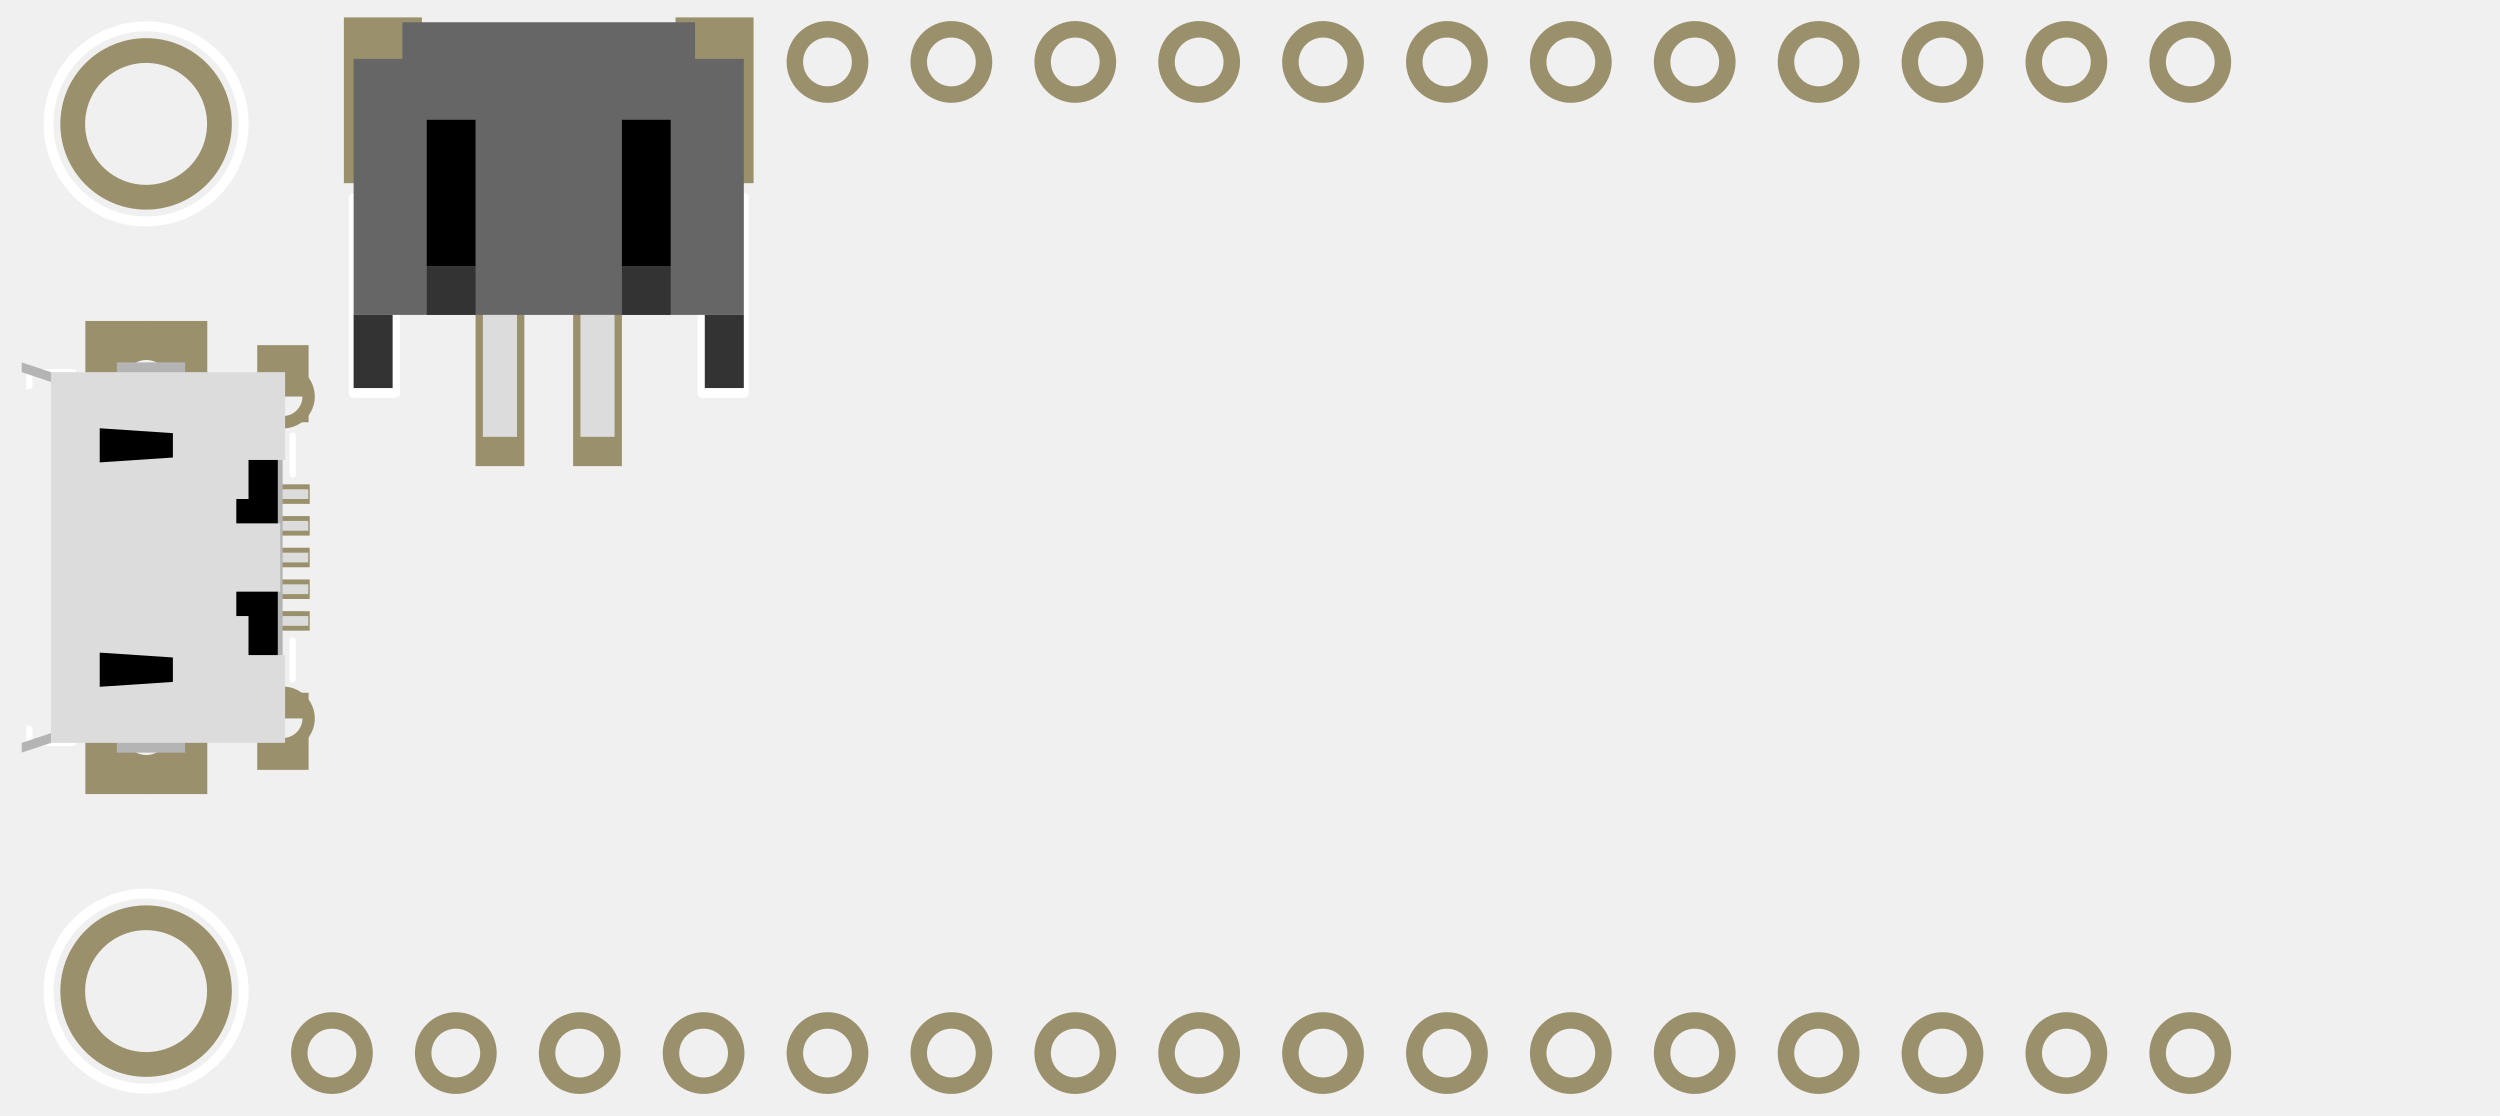
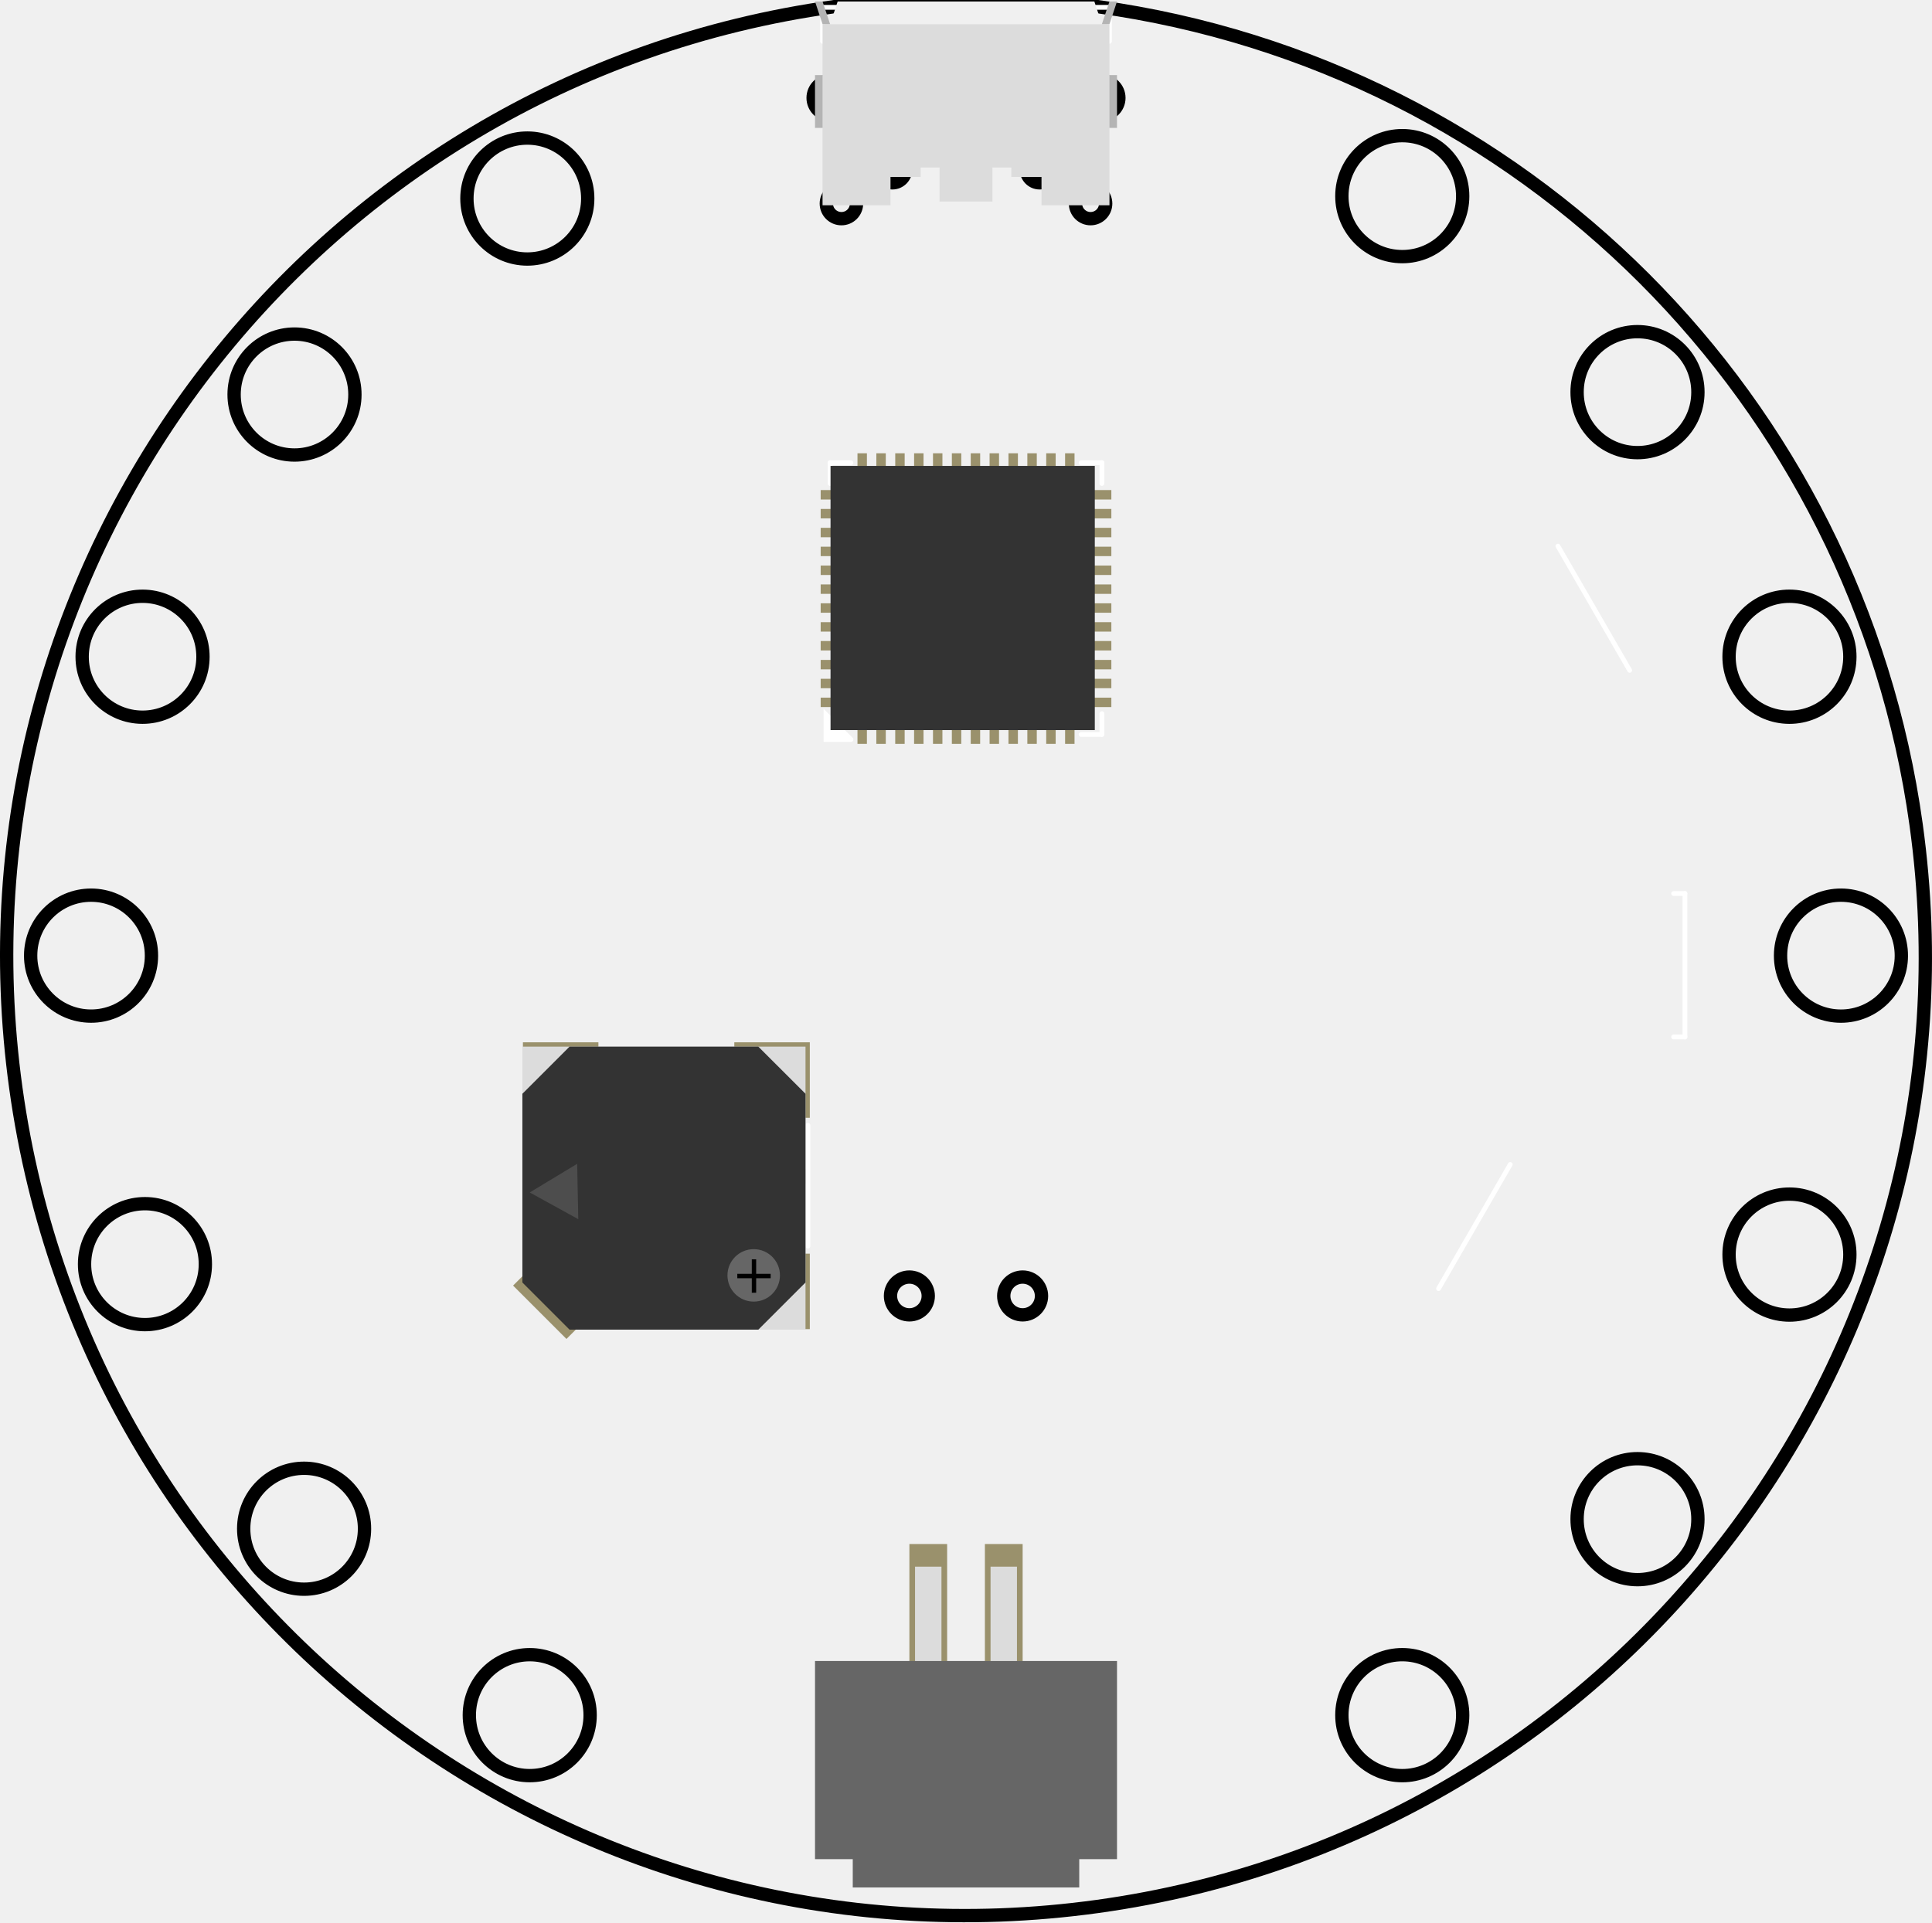
- <svg xmlns="http://www.w3.org/2000/svg" width="193.719" height="86.4">
-   <g transform="translate(0 -965.962)">
-     <ellipse ry="7.559" rx="7.559" cx="-2078.823" cy="-641.91" fill="none" />
-     <ellipse ry="7.559" rx="7.559" cx="-2078.823" cy="-574.711" fill="none" />
-     <path d="M-2056.126-649.409h17.007m6.614 13.228v15.119m0 0h-3.212m0 0v-9.45m0 0h-5.292m-13.228 0h-5.29m0 0v9.45m0 0h-3.214m0 0v-15.119M-2067.465-617.76v3.024m0 12.85v3.025m-17.008-23.812h-3.401m0 0v28.725m0 0h3.4" fill="none" />
-     <ellipse ry="2.529" rx="2.529" cx="-1920.423" cy="-569.911" fill="none" />
-     <ellipse ry="2.529" rx="2.529" cx="-1930.023" cy="-569.911" fill="none" />
-     <ellipse ry="2.529" rx="2.529" cx="-1939.623" cy="-569.911" fill="none" />
-     <ellipse ry="2.529" rx="2.529" cx="-1949.223" cy="-569.911" fill="none" />
-     <ellipse ry="2.529" rx="2.529" cx="-1958.823" cy="-569.911" fill="none" />
-     <ellipse ry="2.529" rx="2.529" cx="-1968.424" cy="-569.911" fill="none" />
-     <ellipse ry="2.529" rx="2.529" cx="-1978.023" cy="-569.911" fill="none" />
-     <ellipse ry="2.529" rx="2.529" cx="-1987.623" cy="-569.911" fill="none" />
-     <ellipse ry="2.529" rx="2.529" cx="-1997.223" cy="-569.911" fill="none" />
-     <ellipse ry="2.529" rx="2.529" cx="-2006.823" cy="-569.911" fill="none" />
-     <ellipse ry="2.529" rx="2.529" cx="-2016.423" cy="-569.911" fill="none" />
-     <ellipse ry="2.529" rx="2.529" cx="-2026.023" cy="-569.911" fill="none" />
-     <ellipse ry="2.529" rx="2.529" cx="-2035.623" cy="-569.911" fill="none" />
-     <ellipse ry="2.529" rx="2.529" cx="-2045.223" cy="-569.911" fill="none" />
-     <ellipse ry="2.529" rx="2.529" cx="-2054.823" cy="-569.911" fill="none" />
-     <ellipse ry="2.529" rx="2.529" cx="-2064.423" cy="-569.911" fill="none" />
-     <ellipse ry="2.529" rx="2.529" cx="-2026.023" cy="-646.71" fill="none" />
-     <ellipse ry="2.529" rx="2.529" cx="-2016.423" cy="-646.71" fill="none" />
-     <path d="M-2015.764-646.938h.013v.013h-.013z" fill="none" />
-     <ellipse ry="2.529" rx="2.529" cx="-2006.823" cy="-646.71" fill="none" />
-     <ellipse ry="2.529" rx="2.529" cx="-1997.223" cy="-646.71" fill="none" />
-     <ellipse ry="2.529" rx="2.529" cx="-1987.623" cy="-646.71" fill="none" />
-     <ellipse ry="2.529" rx="2.529" cx="-1978.023" cy="-646.71" fill="none" />
-     <ellipse ry="2.529" rx="2.529" cx="-1968.424" cy="-646.71" fill="none" />
-     <path d="M-1967.764-646.717h.013v.013h-.013z" fill="none" />
-     <ellipse ry="2.529" rx="2.529" cx="-1958.823" cy="-646.71" fill="none" />
-     <ellipse ry="2.529" rx="2.529" cx="-1949.223" cy="-646.71" fill="none" />
-     <path d="M-1948.563-646.717h.013v.013h-.013z" fill="none" />
-     <ellipse ry="2.529" rx="2.529" cx="-1939.623" cy="-646.71" fill="none" />
-     <ellipse ry="2.529" rx="2.529" cx="-1930.023" cy="-646.71" fill="none" />
-     <path d="M-1929.142-647.16h.013v.012h-.013z" fill="none" />
-     <ellipse ry="2.529" rx="2.529" cx="-1920.423" cy="-646.71" fill="none" />
-     <ellipse ry="5.684" rx="5.684" cx="-2078.823" cy="-641.91" fill="none" />
-     <ellipse ry="5.684" rx="5.684" cx="-2078.823" cy="-574.711" fill="none" />
-     <rect height="2.835" width="2.835" x="30.472" rx="1.417" y="6.503" ry="1.417" transform="matrix(0 1.33333 -1.33333 0 -2037.063 -683.47)" fill="none" />
-     <path d="M-2053.292-632.778h3.78v17.385h-3.78zm7.559 0h3.78v17.385h-3.78zM-2063.497-637.314v-12.85h6.046v12.85zM-2037.796-637.314v-12.85h6.047v12.85zM-2082.961-613.034h7.559v3.78h-7.56zm0 5.669h7.559v3.78h-7.56zM-2066.143-609.066v1.512h-5.102v-1.512zM-2066.143-611.524v1.514h-5.102v-1.514zM-2066.143-604.153v1.512h-5.102v-1.512zM-2066.143-606.61v1.513h-5.102v-1.512z" fill="none" />
-     <ellipse ry="1.992" rx="1.992" cx="-2068.221" cy="-620.782" fill="none" />
-     <path d="M-2070.213-624.766h3.984v5.976h-3.984v-5.976m0 3.984a1.992 1.992 0 1 0 3.984 0" fill="none" />
-     <ellipse ry="1.992" rx="1.992" cx="-2068.221" cy="-595.838" fill="none" />
-     <path d="M-2070.213-597.83h3.984v5.975h-3.984v-5.974m0 1.99a1.992 1.992 0 1 0 3.984 0" fill="none" />
-     <ellipse ry="3.212" rx="3.212" cx="-2078.804" cy="-621.917" fill="none" />
-     <path d="M-2082.017-625.129h6.425v6.425h-6.425z" fill="none" />
-     <ellipse ry="3.212" rx="3.212" cx="-2078.804" cy="-594.704" fill="none" />
-     <path d="M-2082.017-597.917h6.425v6.425h-6.425zM-2066.143-613.98v1.512h-5.102v-1.512zM-1944.208-634.94h.015v.015h-.015z" fill="none" />
-     <g fill="none">
-       <path d="M-2058.961-646.952h-3.78v19.842h30.236v-19.842h-3.779v-2.834h-22.677z" />
-       <path d="M-2057.072-642.228h3.78v11.339h-3.78zm15.119 0h3.78v11.339h-3.78z" />
-       <path d="M-2057.072-630.889h3.78v3.779h-3.78zm15.119 0h3.78v3.779h-3.78zm-20.788 3.779h3.024v5.67h-3.024zm27.212 0h3.024v5.67h-3.024zM-2052.725-627.11h2.645v9.45h-2.645zm7.558 0h2.646v9.45h-2.646z" />
-     </g>
-     <g fill="none">
-       <path d="M-2075.798-623.428v30.236h-5.291v-30.236zM-2066.256-608.688v.756h-4.536v-.756zm0 2.458v.756h-4.536v-.756zm0 2.456v.756h-4.536v-.756zm0-7.37v.756h-4.536v-.756zm0-2.457v.756h-4.536v-.756z" />
-       <path d="M-2068.241-617.758v18.897h-.946v-18.897z" />
-       <path d="M-2068.617-617.758v18.897h-3.968v-18.897z" />
-       <path d="M-2070.886-603.774h-.946v-1.89h3.403v-5.293h-3.403v-1.887h.947v-3.026h2.833v-6.803h-18.141v28.724h18.141v-6.802h-2.834z" />
-       <path d="M-2076.745-617.948v1.89l-5.67.378v-2.645zm0 17.384v1.892l-5.67.377v-2.645zM-2086.193-621.916v27.212l-2.267-.756v-25.7zM-2086.193-622.672v.756l-2.267-.756v-.756zm0 27.968v.756l-2.267.756v-.756z" />
-     </g>
-     <ellipse ry="7.559" rx="7.559" cx="11.32" cy="975.562" fill="none" stroke="#fff" stroke-width=".768" />
-     <ellipse ry="7.559" rx="7.559" cx="11.32" cy="1042.762" fill="none" stroke="#fff" stroke-width=".768" />
-     <path d="M34.016 968.064h17.008m6.613 13.228v15.118m0 0h-3.212m0 0v-9.45m0 0h-5.292m-13.228 0h-5.29m0 0v9.45m0 0H27.4m0 0v-15.118" stroke="#fff" stroke-width=".768" stroke-linecap="round" />
-     <path d="M22.677 999.713v3.024m0 12.85v3.024M5.67 994.8H2.268m0 0v28.725m0 0h3.401" stroke="#fff" stroke-width=".48" stroke-linecap="round" />
-     <ellipse ry="2.529" rx="2.529" cx="169.719" cy="1047.562" fill="none" stroke="#9a916c" stroke-width="1.279" />
-     <ellipse ry="2.529" rx="2.529" cx="160.119" cy="1047.562" fill="none" stroke="#9a916c" stroke-width="1.279" />
-     <ellipse ry="2.529" rx="2.529" cx="150.519" cy="1047.562" fill="none" stroke="#9a916c" stroke-width="1.279" />
-     <ellipse ry="2.529" rx="2.529" cx="140.919" cy="1047.562" fill="none" stroke="#9a916c" stroke-width="1.279" />
-     <ellipse ry="2.529" rx="2.529" cx="131.319" cy="1047.562" fill="none" stroke="#9a916c" stroke-width="1.279" />
-     <ellipse ry="2.529" rx="2.529" cx="121.718" cy="1047.562" fill="none" stroke="#9a916c" stroke-width="1.279" />
-     <ellipse ry="2.529" rx="2.529" cx="112.119" cy="1047.562" fill="none" stroke="#9a916c" stroke-width="1.279" />
-     <ellipse ry="2.529" rx="2.529" cx="102.519" cy="1047.562" fill="none" stroke="#9a916c" stroke-width="1.279" />
-     <ellipse ry="2.529" rx="2.529" cx="92.92" cy="1047.562" fill="none" stroke="#9a916c" stroke-width="1.279" />
-     <ellipse ry="2.529" rx="2.529" cx="83.32" cy="1047.562" fill="none" stroke="#9a916c" stroke-width="1.279" />
-     <ellipse ry="2.529" rx="2.529" cx="73.72" cy="1047.562" fill="none" stroke="#9a916c" stroke-width="1.279" />
-     <ellipse ry="2.529" rx="2.529" cx="64.12" cy="1047.562" fill="none" stroke="#9a916c" stroke-width="1.279" />
-     <ellipse ry="2.529" rx="2.529" cx="54.52" cy="1047.562" fill="none" stroke="#9a916c" stroke-width="1.279" />
-     <ellipse ry="2.529" rx="2.529" cx="44.92" cy="1047.562" fill="none" stroke="#9a916c" stroke-width="1.279" />
-     <ellipse ry="2.529" rx="2.529" cx="35.32" cy="1047.562" fill="none" stroke="#9a916c" stroke-width="1.279" />
-     <ellipse ry="2.529" rx="2.529" cx="25.72" cy="1047.562" fill="none" stroke="#9a916c" stroke-width="1.279" />
-     <ellipse ry="2.529" rx="2.529" cx="64.12" cy="970.762" fill="none" stroke="#9a916c" stroke-width="1.279" />
-     <ellipse ry="2.529" rx="2.529" cx="73.72" cy="970.762" fill="none" stroke="#9a916c" stroke-width="1.279" />
-     <path d="M74.378 970.534h.014v.014h-.014z" fill="none" />
-     <ellipse ry="2.529" rx="2.529" cx="83.32" cy="970.762" fill="none" stroke="#9a916c" stroke-width="1.279" />
-     <ellipse ry="2.529" rx="2.529" cx="92.92" cy="970.762" fill="none" stroke="#9a916c" stroke-width="1.279" />
-     <ellipse ry="2.529" rx="2.529" cx="102.519" cy="970.762" fill="none" stroke="#9a916c" stroke-width="1.279" />
-     <ellipse ry="2.529" rx="2.529" cx="112.119" cy="970.762" fill="none" stroke="#9a916c" stroke-width="1.279" />
-     <ellipse ry="2.529" rx="2.529" cx="121.718" cy="970.762" fill="none" stroke="#9a916c" stroke-width="1.279" />
-     <path d="M122.378 970.756h.013v.013h-.013z" fill="none" />
-     <ellipse ry="2.529" rx="2.529" cx="131.319" cy="970.762" fill="none" stroke="#9a916c" stroke-width="1.279" />
-     <ellipse ry="2.529" rx="2.529" cx="140.919" cy="970.762" fill="none" stroke="#9a916c" stroke-width="1.279" />
-     <path d="M141.58 970.756h.013v.013h-.014z" fill="none" />
-     <ellipse ry="2.529" rx="2.529" cx="150.519" cy="970.762" fill="none" stroke="#9a916c" stroke-width="1.279" />
-     <ellipse ry="2.529" rx="2.529" cx="160.119" cy="970.762" fill="none" stroke="#9a916c" stroke-width="1.279" />
-     <path d="M161 970.312h.014v.013H161z" fill="none" />
-     <ellipse ry="2.529" rx="2.529" cx="169.719" cy="970.762" fill="none" stroke="#9a916c" stroke-width="1.279" />
-     <ellipse ry="5.684" rx="5.684" cx="11.32" cy="975.562" fill="none" stroke="#9a916c" stroke-width="1.92" />
-     <ellipse ry="5.684" rx="5.684" cx="11.32" cy="1042.762" fill="none" stroke="#9a916c" stroke-width="1.92" />
-     <rect height="2.835" width="2.835" x="30.472" rx="1.417" y="6.503" ry="1.417" transform="matrix(0 1.33333 -1.33333 0 53.08 934.003)" fill="#9a916c" />
-     <path d="M36.85 984.694h3.78v17.386h-3.78zm7.56 0h3.78v17.386h-3.78zM26.645 980.158v-12.85h6.047v12.85zM52.346 980.158v-12.85h6.047v12.85zM7.181 1004.438h7.559v3.78H7.18zm0 5.67h7.559v3.78H7.18zM24 1008.406v1.512h-5.103v-1.512zM24 1005.949v1.513h-5.103v-1.513zM24 1013.32v1.511h-5.103v-1.512zM24 1010.863v1.512h-5.103v-1.512z" fill="#9a916c" />
-     <ellipse ry="1.992" rx="1.992" cx="21.921" cy="996.69" fill="none" stroke="#9a916c" stroke-width=".96" />
-     <path d="M19.93 992.706h3.983v5.976H19.93v-5.976m0 3.984a1.992 1.992 0 1 0 3.984 0" fill="#9a916c" />
-     <ellipse ry="1.992" rx="1.992" cx="21.921" cy="1021.634" fill="none" stroke="#9a916c" stroke-width=".96" />
-     <path d="M19.93 1019.642h3.983v5.976H19.93v-5.975m0 1.991a1.992 1.992 0 1 0 3.984 0" fill="#9a916c" />
-     <ellipse ry="3.212" rx="3.212" cx="11.339" cy="995.556" fill="none" stroke="#9a916c" stroke-width="3.024" />
-     <path d="M8.125 992.344h6.426v6.425H8.125z" fill="none" stroke="#9a916c" stroke-width="3.024" />
-     <ellipse ry="3.212" rx="3.212" cx="11.339" cy="1022.769" fill="none" stroke="#9a916c" stroke-width="3.024" />
-     <path d="M8.125 1019.556h6.426v6.425H8.125z" fill="none" stroke="#9a916c" stroke-width="3.024" />
-     <path d="M24 1003.493v1.512h-5.103v-1.512z" fill="#9a916c" />
-     <path d="M145.934 982.533h.015v.015h-.015z" fill="none" />
-     <path d="M31.181 970.521h-3.78v19.841h30.236v-19.841h-3.779v-2.835H31.181z" fill="#666" />
-     <path d="M33.07 975.245h3.78v11.339h-3.78zm15.12 0h3.78v11.339h-3.78z" />
-     <path d="M33.07 986.584h3.78v3.778h-3.78zm15.12 0h3.78v3.778h-3.78zM27.4 990.362h3.024v5.67h-3.024zm27.212 0h3.024v5.67h-3.024z" fill="#333" />
-     <path d="M37.417 990.362h2.645v9.45h-2.645zm7.559 0h2.645v9.45h-2.645z" fill="#dcdcdc" />
-     <g>
-       <path d="M14.344 994.045v30.236h-5.29v-30.236z" fill="#b4b4b4" />
-       <path d="M23.887 1008.785v.756H19.35v-.756zm0 2.457v.756H19.35v-.756zm0 2.456v.756H19.35v-.756zm0-7.37v.757H19.35v-.756zm0-2.456v.756H19.35v-.756z" fill="#dcdcdc" />
-       <path d="M21.901 999.714v18.897h-.945v-18.897z" fill="#b4b4b4" />
-       <path d="M21.525 999.714v18.897h-3.968v-18.897z" />
-       <path d="M19.256 1013.698h-.945v-1.89h3.402v-5.292h-3.402v-1.887h.946v-3.027h2.834V994.8H3.949v28.723h18.142v-6.8h-2.835z" fill="#dcdcdc" />
-       <path d="M13.397 999.525v1.89l-5.669.378v-2.645zm0 17.384v1.892l-5.669.377v-2.645z" />
-       <path d="M3.95 995.557v27.212l-2.267-.756v-25.7z" fill="#f0f0f0" />
-       <path d="M3.95 994.8v.757l-2.267-.756v-.756zm0 27.969v.756l-2.267.756v-.756z" fill="#b4b4b4" />
+ <svg xmlns="http://www.w3.org/2000/svg" id="svg2" viewBox="0 0 249.84 248.646" x="0in" height="248.646" width="249.84" y="0in" gorn="0" version="1.2">
+   <defs id="defs2433">
+     <clipPath id="clipPath19921" clipPathUnits="userSpaceOnUse">
+       <path id="path19923" d="M 0,143.383 H 144.075 V 0 H 0 Z" gorn="0.1.0.0" />
+     </clipPath>
+     <clipPath id="clipPath20169" clipPathUnits="userSpaceOnUse">
+       <path id="path20171" d="M 0,143.383 H 144.075 V 0 H 0 Z" gorn="0.1.1.0" />
+     </clipPath>
+     <clipPath id="clipPath24695" clipPathUnits="userSpaceOnUse">
+       <path id="path24697" d="M 0,143.383 H 144.075 V 0 H 0 Z" gorn="0.1.2.0" />
+     </clipPath>
+     <clipPath id="clipPath24721" clipPathUnits="userSpaceOnUse">
+       <path id="path24723" d="M 0,143.383 H 144.075 V 0 H 0 Z" gorn="0.1.3.0" />
+     </clipPath>
+     <clipPath id="clipPath25025" clipPathUnits="userSpaceOnUse">
+       <path id="path25027" d="M 0,143.383 H 144.075 V 0 H 0 Z" gorn="0.1.4.0" />
+     </clipPath>
+   </defs>
+   <g transform="matrix(1.722143,0,0,-1.722143,0.8611219,247.7854)" id="g18">
+     <g id="g24689" gorn="0.3.0">
+       <g id="g24691" gorn="0.3.0.0">
+         <g gorn="0.3.0.0.0.4" id="g24707" style="fill:none;stroke:#000000;stroke-opacity:1">
+           <g gorn="0.3.0.0.0.4.0" clip-path="url(#clipPath24711)" id="g24709" style="fill:none;stroke:#000000;stroke-opacity:1">
+             <path gorn="0.3.0.0.0.4.0.0" d="m 142.273,72.087 c -0.004,-2.505 -2.038,-4.531 -4.544,-4.526 -2.504,0.003 -4.53,2.038 -4.526,4.543 v 0.014 c 0.004,2.506 2.038,4.532 4.543,4.528 2.505,-0.004 4.532,-2.038 4.527,-4.542 z m -3.866,-22.451 c -0.005,-2.506 -2.039,-4.532 -4.543,-4.529 -2.507,0.004 -4.532,2.039 -4.528,4.543 v 0.016 c 0.004,2.505 2.039,4.532 4.543,4.527 2.504,-0.003 4.532,-2.038 4.528,-4.543 z m -11.41,64.777 c -0.004,-2.505 -2.038,-4.533 -4.543,-4.528 -2.505,0.004 -4.533,2.038 -4.529,4.543 v 0.016 c 0.005,2.505 2.039,4.532 4.544,4.527 2.505,-0.004 4.532,-2.038 4.528,-4.543 z m 0,-84.65 c -0.004,-2.506 -2.038,-4.533 -4.543,-4.529 -2.505,0.004 -4.533,2.039 -4.529,4.543 v 0.016 c 0.005,2.505 2.039,4.532 4.544,4.527 2.505,-0.004 4.532,-2.038 4.528,-4.543 z m -17.663,99.371 c -0.004,-2.505 -2.039,-4.531 -4.543,-4.527 -2.505,0.004 -4.533,2.039 -4.529,4.542 v 0.017 c 0.005,2.504 2.039,4.531 4.544,4.527 2.505,-0.004 4.531,-2.039 4.528,-4.544 z m 0,-114.094 c -0.004,-2.505 -2.039,-4.531 -4.543,-4.527 -2.505,0.005 -4.533,2.039 -4.529,4.544 v 0.014 c 0.005,2.505 2.039,4.533 4.544,4.529 2.505,-0.005 4.531,-2.038 4.528,-4.543 z M 83.518,136.525 c -0.001,-0.704 -0.572,-1.274 -1.277,-1.274 -0.704,0.001 -1.275,0.573 -1.274,1.277 v 0.003 c 0,0.705 0.573,1.275 1.277,1.275 0.705,-0.001 1.275,-0.573 1.274,-1.278 z m -2.126,-9.067 c -0.626,0 -1.134,0.507 -1.134,1.133 0,0.627 0.508,1.134 1.134,1.134 0.626,0 1.134,-0.507 1.134,-1.134 0,-0.626 -0.508,-1.133 -1.134,-1.133 m -3.827,2.692 c -0.547,0 -0.991,0.445 -0.991,0.994 0,0.547 0.444,0.991 0.991,0.991 0.549,0 0.993,-0.444 0.993,-0.991 0,-0.549 -0.444,-0.994 -0.993,-0.994 m 0.142,-83.611 c -10e-4,-0.782 -0.636,-1.416 -1.419,-1.415 -0.783,10e-4 -1.416,0.637 -1.416,1.419 v 0.003 c 0.001,0.783 0.636,1.417 1.42,1.416 0.782,-0.001 1.416,-0.637 1.415,-1.419 z m 51.629,48.032 c 0.004,2.504 2.039,4.533 4.543,4.527 2.504,-0.004 4.532,-2.037 4.528,-4.543 v -0.016 c -0.005,-2.504 -2.039,-4.532 -4.543,-4.527 -2.507,0.004 -4.532,2.038 -4.528,4.543 z M 69.203,46.539 c -0.001,-0.782 -0.636,-1.416 -1.419,-1.415 -0.782,10e-4 -1.416,0.637 -1.416,1.419 v 0.003 c 0.001,0.783 0.636,1.417 1.42,1.416 0.782,-0.001 1.416,-0.637 1.415,-1.419 z m -3.685,84.605 c 0,0.547 0.444,0.991 0.992,0.991 0.548,0 0.993,-0.444 0.993,-0.991 0,-0.549 -0.445,-0.994 -0.993,-0.994 -0.548,0 -0.992,0.445 -0.992,0.994 m -1.701,-2.555 c 0,-0.626 -0.508,-1.133 -1.134,-1.131 -0.627,0 -1.134,0.507 -1.134,1.133 v 0.002 c 10e-4,0.626 0.509,1.135 1.135,1.133 0.627,0 1.134,-0.508 1.133,-1.135 z m -3.259,7.939 v 0.003 c 0,0.705 0.572,1.275 1.277,1.275 0.704,-0.001 1.274,-0.573 1.274,-1.278 v -0.003 c -0.001,-0.704 -0.573,-1.274 -1.277,-1.274 -0.705,0.001 -1.275,0.573 -1.274,1.277 M 43.813,15.042 c -0.003,-2.505 -2.037,-4.531 -4.542,-4.528 -2.505,0.004 -4.532,2.038 -4.529,4.543 v 0.011 c 0.004,2.505 2.037,4.534 4.542,4.531 2.505,-0.004 4.533,-2.037 4.529,-4.542 z m -9.251,113.941 c 0.004,2.505 2.038,4.532 4.543,4.529 2.504,-0.004 4.532,-2.037 4.528,-4.542 v -0.014 c -0.004,-2.504 -2.037,-4.532 -4.542,-4.529 -2.505,0.004 -4.532,2.038 -4.529,4.543 z M 26.87,29.044 c -0.004,-2.505 -2.037,-4.531 -4.542,-4.527 -2.505,0.003 -4.533,2.037 -4.529,4.542 v 0.011 c 0.004,2.505 2.037,4.534 4.542,4.531 2.505,-0.004 4.533,-2.038 4.529,-4.542 z m -9.791,85.217 c 0.004,2.505 2.037,4.533 4.542,4.53 2.505,-0.004 4.533,-2.038 4.529,-4.542 v -0.014 c -0.003,-2.505 -2.037,-4.533 -4.542,-4.529 -2.505,0.004 -4.532,2.037 -4.529,4.543 z M 14.92,48.917 c -0.003,-2.505 -2.037,-4.531 -4.542,-4.528 -2.505,0.004 -4.533,2.038 -4.529,4.543 v 0.011 c 0.004,2.505 2.037,4.534 4.542,4.531 2.505,-0.004 4.533,-2.037 4.529,-4.542 z M 1.802,72.104 v 0.012 c 0.004,2.505 2.037,4.533 4.542,4.53 2.505,-0.005 4.533,-2.038 4.529,-4.542 V 72.089 C 10.87,69.584 8.836,67.558 6.331,67.562 3.826,67.565 1.798,69.599 1.802,72.104 m 3.867,22.464 c 0.004,2.505 2.038,4.533 4.543,4.529 2.504,-0.004 4.532,-2.036 4.528,-4.542 V 94.542 C 14.736,92.037 12.703,90.009 10.198,90.013 7.693,90.017 5.666,92.05 5.669,94.555 Z m 137.714,-12.63 c -4.429,31.92 -29.524,57.015 -61.445,61.444 h -19.8 C 22.735,137.916 -4.775,101.541 0.692,62.139 6.16,22.734 42.535,-4.774 81.938,0.692 121.34,6.159 148.85,42.534 143.383,81.938" style="fill:none;fill-opacity:1;fill-rule:nonzero;stroke:#000000;stroke-opacity:1" id="path24715" />
+           </g>
+         </g>
+         <path gorn="0.3.0.0.0.6" d="M 78.415,2.399 H 65.66" style="fill:none;stroke:#ffffff;stroke-width:0.576;stroke-linecap:round;stroke-linejoin:miter;stroke-miterlimit:4;stroke-dasharray:none;stroke-opacity:1" id="path24915" />
+         <path gorn="0.3.0.0.0.10" d="m 63.108,16.572 h 3.97" style="fill:none;stroke:#ffffff;stroke-width:0.576;stroke-linecap:round;stroke-linejoin:miter;stroke-miterlimit:4;stroke-dasharray:none;stroke-opacity:1" id="path24923" />
+         <g gorn="0.3.0.0.0.26" id="g24955">
+           <g gorn="0.3.0.0.0.26.0" clip-path="url(#clipPath24959)" id="g24957">
+             <path gorn="0.3.0.0.0.26.0.0" d="m 82.81,140.781 v 2.551" style="fill:none;stroke:#ffffff;stroke-width:0.36;stroke-linecap:round;stroke-linejoin:miter;stroke-miterlimit:4;stroke-dasharray:none;stroke-opacity:1" id="path24963" />
+             <path gorn="0.3.0.0.0.26.0.1" d="M 82.81,143.332 H 61.266" style="fill:none;stroke:#ffffff;stroke-width:0.36;stroke-linecap:round;stroke-linejoin:miter;stroke-miterlimit:4;stroke-dasharray:none;stroke-opacity:1" id="path24965" />
+             <path gorn="0.3.0.0.0.26.0.2" d="m 61.266,143.332 v -2.551" style="fill:none;stroke:#ffffff;stroke-width:0.36;stroke-linecap:round;stroke-linejoin:miter;stroke-miterlimit:4;stroke-dasharray:none;stroke-opacity:1" id="path24967" />
+           </g>
+         </g>
+         <path gorn="0.3.0.0.0.53.0.15" d="m 107.521,47.092 5.385,9.328" style="fill:none;stroke:#ffffff;stroke-width:0.36;stroke-linecap:round;stroke-linejoin:miter;stroke-miterlimit:4;stroke-dasharray:none;stroke-opacity:1" id="path25059" />
+         <path gorn="0.3.0.0.0.53.0.31" d="m 125.174,65.996 h 0.85" style="fill:none;stroke:#ffffff;stroke-width:0.36;stroke-linecap:round;stroke-linejoin:miter;stroke-miterlimit:4;stroke-dasharray:none;stroke-opacity:1" id="path25091" />
+         <path gorn="0.3.0.0.0.53.0.32" d="M 126.023,65.996 V 76.769" style="fill:none;stroke:#ffffff;stroke-width:0.36;stroke-linecap:round;stroke-linejoin:miter;stroke-miterlimit:4;stroke-dasharray:none;stroke-opacity:1" id="path25093" />
+         <path gorn="0.3.0.0.0.53.0.33" d="m 126.023,76.769 h -0.85" style="fill:none;stroke:#ffffff;stroke-width:0.36;stroke-linecap:round;stroke-linejoin:miter;stroke-miterlimit:4;stroke-dasharray:none;stroke-opacity:1" id="path25095" />
+         <path gorn="0.3.0.0.0.53.0.39" d="m 121.874,93.532 -5.386,9.329" style="fill:none;stroke:#ffffff;stroke-width:0.36;stroke-linecap:round;stroke-linejoin:miter;stroke-miterlimit:4;stroke-dasharray:none;stroke-opacity:1" id="path25107" />
+         <path gorn="0.3.0.0.0.53.0.102" d="m 51.238,51.988 h 2.268" style="fill:none;stroke:#ffffff;stroke-width:0.36;stroke-linecap:round;stroke-linejoin:miter;stroke-miterlimit:4;stroke-dasharray:none;stroke-opacity:1" id="path25233" />
+         <path gorn="0.3.0.0.0.53.0.103" d="M 52.373,53.121 V 50.854" style="fill:none;stroke:#ffffff;stroke-width:0.36;stroke-linecap:round;stroke-linejoin:miter;stroke-miterlimit:4;stroke-dasharray:none;stroke-opacity:1" id="path25235" />
+         <path gorn="0.3.0.0.0.53.0.104" d="M 38.908,59.5 V 49.153" style="fill:none;stroke:#ffffff;stroke-width:0.36;stroke-linecap:round;stroke-linejoin:miter;stroke-miterlimit:4;stroke-dasharray:none;stroke-opacity:1" id="path25237" />
+         <path gorn="0.3.0.0.0.53.0.105" d="M 43.868,44.192 H 54.073" style="fill:none;stroke:#ffffff;stroke-width:0.36;stroke-linecap:round;stroke-linejoin:miter;stroke-miterlimit:4;stroke-dasharray:none;stroke-opacity:1" id="path25239" />
+         <path gorn="0.3.0.0.0.53.0.106" d="m 60.167,50.287 v 9.071" style="fill:none;stroke:#ffffff;stroke-width:0.36;stroke-linecap:round;stroke-linejoin:miter;stroke-miterlimit:4;stroke-dasharray:none;stroke-opacity:1" id="path25241" />
+         <path gorn="0.3.0.0.0.53.0.108" d="m 51.238,57.657 h 2.268" style="fill:none;stroke:#ffffff;stroke-width:0.36;stroke-linecap:round;stroke-linejoin:miter;stroke-miterlimit:4;stroke-dasharray:none;stroke-opacity:1" id="path25245" />
+         <path gorn="0.3.0.0.0.53.0.109" d="m 52.373,53.992 c 1.106,0 2.003,-0.896 2.003,-2.004 0,-1.106 -0.897,-2.005 -2.003,-2.005 -1.107,0 -2.004,0.899 -2.004,2.005 0,1.108 0.897,2.004 2.004,2.004 z" style="fill:none;stroke:#ffffff;stroke-width:0.36;stroke-linecap:butt;stroke-linejoin:miter;stroke-miterlimit:4;stroke-dasharray:none;stroke-opacity:1" id="path25247" />
+         <path gorn="0.3.0.0.0.53.0.110" d="m 52.373,59.662 c 1.106,0 2.003,-0.896 2.003,-2.005 0,-1.105 -0.897,-2.004 -2.003,-2.004 -1.107,0 -2.004,0.899 -2.004,2.004 0,1.109 0.897,2.005 2.004,2.005 z" style="fill:none;stroke:#ffffff;stroke-width:0.36;stroke-linecap:butt;stroke-linejoin:miter;stroke-miterlimit:4;stroke-dasharray:none;stroke-opacity:1" id="path25249" />
+         <path gorn="0.3.0.0.0.53.0.133" d="M 63.392,109.128 H 61.833" style="fill:none;stroke:#ffffff;stroke-width:0.36;stroke-linecap:round;stroke-linejoin:miter;stroke-miterlimit:4;stroke-dasharray:none;stroke-opacity:1" id="path25295" />
+         <path gorn="0.3.0.0.0.53.0.134" d="m 61.833,109.128 v -1.559" style="fill:none;stroke:#ffffff;stroke-width:0.36;stroke-linecap:round;stroke-linejoin:miter;stroke-miterlimit:4;stroke-dasharray:none;stroke-opacity:1" id="path25297" />
+         <path gorn="0.3.0.0.0.53.0.135" d="m 80.683,109.128 h 1.56" style="fill:none;stroke:#ffffff;stroke-width:0.36;stroke-linecap:round;stroke-linejoin:miter;stroke-miterlimit:4;stroke-dasharray:none;stroke-opacity:1" id="path25299" />
+         <path gorn="0.3.0.0.0.53.0.136" d="m 82.243,109.128 v -1.559" style="fill:none;stroke:#ffffff;stroke-width:0.36;stroke-linecap:round;stroke-linejoin:miter;stroke-miterlimit:4;stroke-dasharray:none;stroke-opacity:1" id="path25301" />
+         <path gorn="0.3.0.0.0.53.0.137" d="M 82.243,90.277 V 88.718" style="fill:none;stroke:#ffffff;stroke-width:0.36;stroke-linecap:round;stroke-linejoin:miter;stroke-miterlimit:4;stroke-dasharray:none;stroke-opacity:1" id="path25303" />
+         <path gorn="0.3.0.0.0.53.0.138" d="m 82.243,88.718 h -1.56" style="fill:none;stroke:#ffffff;stroke-width:0.36;stroke-linecap:round;stroke-linejoin:miter;stroke-miterlimit:4;stroke-dasharray:none;stroke-opacity:1" id="path25305" />
+         <path gorn="0.3.0.0.0.53.0.139" d="m 61.526,89.563 h 0.648 -0.648 m 0,-0.36 h 1.008 -1.008 m 0,-0.36 h 1.368 -1.368 m 0,-0.36 h 1.728 -1.728 m 1.872,-0.144 h -1.872 v 1.872 l 1.872,-1.872" style="fill:none;stroke:#ffffff;stroke-width:0.36;stroke-linecap:round;stroke-linejoin:miter;stroke-miterlimit:4;stroke-dasharray:none;stroke-opacity:1" id="path25307" />
+         <path gorn="0.3.0.0.0.53.0.164" d="M 76.291,14.871 H 73.456 V 27.91 h 2.835 z" style="fill:#9a916c;fill-opacity:1;fill-rule:nonzero;stroke:none" id="path25357" />
+         <path gorn="0.3.0.0.0.53.0.165" d="M 70.621,14.871 H 67.787 V 27.91 h 2.834 z" style="fill:#9a916c;fill-opacity:1;fill-rule:nonzero;stroke:none" id="path25359" />
+         <path gorn="0.3.0.0.0.53.0.322" d="m 54.64,49.72 h 5.669 V 44.051 H 54.64 Z" style="fill:#9a916c;fill-opacity:1;fill-rule:nonzero;stroke:none" id="path25673" />
+         <path gorn="0.3.0.0.0.53.0.323" d="m 54.64,65.594 h 5.669 V 59.925 H 54.64 Z" style="fill:#9a916c;fill-opacity:1;fill-rule:nonzero;stroke:none" id="path25675" />
+         <path gorn="0.3.0.0.0.53.0.324" d="m 42.036,43.313 -4.009,4.009 2.005,2.004 4.008,-4.009 z" style="fill:#9a916c;fill-opacity:1;fill-rule:nonzero;stroke:none" id="path25677" />
+         <path gorn="0.3.0.0.0.53.0.325" d="m 38.766,65.594 h 5.669 v -5.669 h -5.669 z" style="fill:#9a916c;fill-opacity:1;fill-rule:nonzero;stroke:none" id="path25679" />
+         <path gorn="0.3.0.0.0.53.0.345" d="m 63.888,90.136 h 0.708 V 88.01 h -0.708 z" style="fill:#9a916c;fill-opacity:1;fill-rule:nonzero;stroke:none" id="path25719" />
+         <path gorn="0.3.0.0.0.53.0.346" d="m 65.305,90.135 h 0.709 v -2.126 h -0.709 z" style="fill:#9a916c;fill-opacity:1;fill-rule:nonzero;stroke:none" id="path25721" />
+         <path gorn="0.3.0.0.0.53.0.347" d="m 66.723,90.135 h 0.708 v -2.126 h -0.708 z" style="fill:#9a916c;fill-opacity:1;fill-rule:nonzero;stroke:none" id="path25723" />
+         <path gorn="0.3.0.0.0.53.0.348" d="m 68.14,90.135 h 0.708 V 88.009 H 68.14 Z" style="fill:#9a916c;fill-opacity:1;fill-rule:nonzero;stroke:none" id="path25725" />
+         <path gorn="0.3.0.0.0.53.0.349" d="m 69.558,90.136 h 0.708 V 88.01 h -0.708 z" style="fill:#9a916c;fill-opacity:1;fill-rule:nonzero;stroke:none" id="path25727" />
+         <path gorn="0.3.0.0.0.53.0.350" d="m 70.975,90.135 h 0.708 v -2.126 h -0.708 z" style="fill:#9a916c;fill-opacity:1;fill-rule:nonzero;stroke:none" id="path25729" />
+         <path gorn="0.3.0.0.0.53.0.351" d="M 72.392,90.135 H 73.1 v -2.126 h -0.708 z" style="fill:#9a916c;fill-opacity:1;fill-rule:nonzero;stroke:none" id="path25731" />
+         <path gorn="0.3.0.0.0.53.0.352" d="m 73.809,90.135 h 0.709 v -2.126 h -0.709 z" style="fill:#9a916c;fill-opacity:1;fill-rule:nonzero;stroke:none" id="path25733" />
+         <path gorn="0.3.0.0.0.53.0.353" d="m 75.227,90.136 h 0.708 V 88.01 h -0.708 z" style="fill:#9a916c;fill-opacity:1;fill-rule:nonzero;stroke:none" id="path25735" />
+         <path gorn="0.3.0.0.0.53.0.354" d="m 76.644,90.136 h 0.709 V 88.01 h -0.709 z" style="fill:#9a916c;fill-opacity:1;fill-rule:nonzero;stroke:none" id="path25737" />
+         <path gorn="0.3.0.0.0.53.0.355" d="M 78.061,90.136 H 78.77 V 88.01 h -0.709 z" style="fill:#9a916c;fill-opacity:1;fill-rule:nonzero;stroke:none" id="path25739" />
+         <path gorn="0.3.0.0.0.53.0.356" d="m 79.479,90.135 h 0.708 v -2.126 h -0.708 z" style="fill:#9a916c;fill-opacity:1;fill-rule:nonzero;stroke:none" id="path25741" />
+         <path gorn="0.3.0.0.0.53.0.357" d="m 82.952,90.773 h -2.126 v 0.708 h 2.126 z" style="fill:#9a916c;fill-opacity:1;fill-rule:nonzero;stroke:none" id="path25743" />
+         <path gorn="0.3.0.0.0.53.0.358" d="M 82.952,92.191 H 80.826 V 92.9 h 2.126 z" style="fill:#9a916c;fill-opacity:1;fill-rule:nonzero;stroke:none" id="path25745" />
+         <path gorn="0.3.0.0.0.53.0.359" d="m 82.952,93.608 h -2.126 v 0.708 h 2.126 z" style="fill:#9a916c;fill-opacity:1;fill-rule:nonzero;stroke:none" id="path25747" />
+         <path gorn="0.3.0.0.0.53.0.360" d="m 82.952,95.025 h -2.126 v 0.709 h 2.126 z" style="fill:#9a916c;fill-opacity:1;fill-rule:nonzero;stroke:none" id="path25749" />
+         <path gorn="0.3.0.0.0.53.0.361" d="m 82.952,96.443 h -2.126 v 0.708 h 2.126 z" style="fill:#9a916c;fill-opacity:1;fill-rule:nonzero;stroke:none" id="path25751" />
+         <path gorn="0.3.0.0.0.53.0.362" d="m 82.952,97.86 h -2.126 v 0.708 h 2.126 z" style="fill:#9a916c;fill-opacity:1;fill-rule:nonzero;stroke:none" id="path25753" />
+         <path gorn="0.3.0.0.0.53.0.363" d="m 82.952,99.277 h -2.126 v 0.708 h 2.126 z" style="fill:#9a916c;fill-opacity:1;fill-rule:nonzero;stroke:none" id="path25755" />
+         <path gorn="0.3.0.0.0.53.0.364" d="m 82.952,100.695 h -2.126 v 0.708 h 2.126 z" style="fill:#9a916c;fill-opacity:1;fill-rule:nonzero;stroke:none" id="path25757" />
+         <path gorn="0.3.0.0.0.53.0.365" d="m 82.952,102.112 h -2.126 v 0.708 h 2.126 z" style="fill:#9a916c;fill-opacity:1;fill-rule:nonzero;stroke:none" id="path25759" />
+         <path gorn="0.3.0.0.0.53.0.366" d="m 82.952,103.529 h -2.126 v 0.708 h 2.126 z" style="fill:#9a916c;fill-opacity:1;fill-rule:nonzero;stroke:none" id="path25761" />
+         <path gorn="0.3.0.0.0.53.0.367" d="m 82.952,104.947 h -2.126 v 0.708 h 2.126 z" style="fill:#9a916c;fill-opacity:1;fill-rule:nonzero;stroke:none" id="path25763" />
+         <path gorn="0.3.0.0.0.53.0.368" d="m 82.952,106.364 h -2.126 v 0.709 h 2.126 z" style="fill:#9a916c;fill-opacity:1;fill-rule:nonzero;stroke:none" id="path25765" />
+         <path gorn="0.3.0.0.0.53.0.369" d="m 80.187,107.71 h -0.709 v 2.126 h 0.709 z" style="fill:#9a916c;fill-opacity:1;fill-rule:nonzero;stroke:none" id="path25767" />
+         <path gorn="0.3.0.0.0.53.0.370" d="m 78.77,107.71 h -0.709 v 2.126 h 0.709 z" style="fill:#9a916c;fill-opacity:1;fill-rule:nonzero;stroke:none" id="path25769" />
+         <path gorn="0.3.0.0.0.53.0.371" d="m 77.353,107.71 h -0.709 v 2.126 h 0.709 z" style="fill:#9a916c;fill-opacity:1;fill-rule:nonzero;stroke:none" id="path25771" />
+         <path gorn="0.3.0.0.0.53.0.372" d="m 75.936,107.71 h -0.709 v 2.126 h 0.709 z" style="fill:#9a916c;fill-opacity:1;fill-rule:nonzero;stroke:none" id="path25773" />
+         <path gorn="0.3.0.0.0.53.0.373" d="m 74.518,107.71 h -0.709 v 2.126 h 0.709 z" style="fill:#9a916c;fill-opacity:1;fill-rule:nonzero;stroke:none" id="path25775" />
+         <path gorn="0.3.0.0.0.53.0.374" d="m 73.101,107.71 h -0.708 v 2.126 h 0.708 z" style="fill:#9a916c;fill-opacity:1;fill-rule:nonzero;stroke:none" id="path25777" />
+         <path gorn="0.3.0.0.0.53.0.375" d="m 71.684,107.71 h -0.708 v 2.126 h 0.708 z" style="fill:#9a916c;fill-opacity:1;fill-rule:nonzero;stroke:none" id="path25779" />
+         <path gorn="0.3.0.0.0.53.0.376" d="m 70.267,107.71 h -0.708 v 2.126 h 0.708 z" style="fill:#9a916c;fill-opacity:1;fill-rule:nonzero;stroke:none" id="path25781" />
+         <path gorn="0.3.0.0.0.53.0.377" d="m 68.849,107.71 h -0.708 v 2.126 h 0.708 z" style="fill:#9a916c;fill-opacity:1;fill-rule:nonzero;stroke:none" id="path25783" />
+         <path gorn="0.3.0.0.0.53.0.378" d="m 67.432,107.71 h -0.708 v 2.126 h 0.708 z" style="fill:#9a916c;fill-opacity:1;fill-rule:nonzero;stroke:none" id="path25785" />
+         <path gorn="0.3.0.0.0.53.0.379" d="m 66.014,107.71 h -0.708 v 2.126 h 0.708 z" style="fill:#9a916c;fill-opacity:1;fill-rule:nonzero;stroke:none" id="path25787" />
+         <path gorn="0.3.0.0.0.53.0.380" d="m 64.597,107.71 h -0.708 v 2.126 h 0.708 z" style="fill:#9a916c;fill-opacity:1;fill-rule:nonzero;stroke:none" id="path25789" />
+         <path gorn="0.3.0.0.0.53.0.381" d="m 61.125,107.073 h 2.126 v -0.709 h -2.126 z" style="fill:#9a916c;fill-opacity:1;fill-rule:nonzero;stroke:none" id="path25791" />
+         <path gorn="0.3.0.0.0.53.0.382" d="m 61.125,105.655 h 2.126 v -0.708 h -2.126 z" style="fill:#9a916c;fill-opacity:1;fill-rule:nonzero;stroke:none" id="path25793" />
+         <path gorn="0.3.0.0.0.53.0.383" d="m 61.125,104.238 h 2.126 v -0.708 h -2.126 z" style="fill:#9a916c;fill-opacity:1;fill-rule:nonzero;stroke:none" id="path25795" />
+         <path gorn="0.3.0.0.0.53.0.384" d="m 61.125,102.82 h 2.126 v -0.708 h -2.126 z" style="fill:#9a916c;fill-opacity:1;fill-rule:nonzero;stroke:none" id="path25797" />
+         <path gorn="0.3.0.0.0.53.0.385" d="m 61.125,101.403 h 2.126 v -0.709 h -2.126 z" style="fill:#9a916c;fill-opacity:1;fill-rule:nonzero;stroke:none" id="path25799" />
+         <path gorn="0.3.0.0.0.53.0.386" d="m 61.125,99.986 h 2.126 v -0.708 h -2.126 z" style="fill:#9a916c;fill-opacity:1;fill-rule:nonzero;stroke:none" id="path25801" />
+         <path gorn="0.3.0.0.0.53.0.387" d="m 61.125,98.569 h 2.126 V 97.86 h -2.126 z" style="fill:#9a916c;fill-opacity:1;fill-rule:nonzero;stroke:none" id="path25803" />
+         <path gorn="0.3.0.0.0.53.0.388" d="m 61.125,97.151 h 2.126 v -0.708 h -2.126 z" style="fill:#9a916c;fill-opacity:1;fill-rule:nonzero;stroke:none" id="path25805" />
+         <path gorn="0.3.0.0.0.53.0.389" d="m 61.125,95.734 h 2.126 v -0.708 h -2.126 z" style="fill:#9a916c;fill-opacity:1;fill-rule:nonzero;stroke:none" id="path25807" />
+         <path gorn="0.3.0.0.0.53.0.390" d="m 61.125,94.316 h 2.126 v -0.708 h -2.126 z" style="fill:#9a916c;fill-opacity:1;fill-rule:nonzero;stroke:none" id="path25809" />
+         <path gorn="0.3.0.0.0.53.0.391" d="m 61.125,92.899 h 2.126 V 92.19 h -2.126 z" style="fill:#9a916c;fill-opacity:1;fill-rule:nonzero;stroke:none" id="path25811" />
+         <path gorn="0.3.0.0.0.53.0.392" d="m 61.125,91.482 h 2.126 v -0.708 h -2.126 z" style="fill:#9a916c;fill-opacity:1;fill-rule:nonzero;stroke:none" id="path25813" />
+         <path gorn="0.3.0.0.0.53.0.393" d="M 65.376,105.584 H 78.698 V 92.261 H 65.376 Z" style="fill:#9a916c;fill-opacity:1;fill-rule:nonzero;stroke:none" id="path25815" />
+         <path gorn="0.3.0.0.0.53.0.422" d="m 80.541,4.241 h 2.836 V 19.124 H 60.7 V 4.241 h 2.834 V 2.115 h 17.007 z" style="fill:#666666;fill-opacity:1;fill-rule:nonzero;stroke:none" id="path25873" />
+         <path gorn="0.3.0.0.0.53.0.429" d="m 75.864,19.123 h -1.983 v 7.087 h 1.983 z" style="fill:#dcdcdc;fill-opacity:1;fill-rule:nonzero;stroke:none" id="path25887" />
+         <path gorn="0.3.0.0.0.53.0.430" d="m 70.195,19.123 h -1.984 v 7.087 h 1.984 z" style="fill:#dcdcdc;fill-opacity:1;fill-rule:nonzero;stroke:none" id="path25889" />
+         <path gorn="0.3.0.0.0.53.0.449" d="M 83.376,134.274 H 60.699 v 3.969 h 22.677 z" style="fill:#b4b4b4;fill-opacity:1;fill-rule:nonzero;stroke:none" id="path25927" />
+         <path gorn="0.3.0.0.0.53.0.457" d="m 68.636,130.59 v 0.709 h 1.417 v -2.552 h 3.969 v 2.552 h 1.417 v -0.709 h 2.268 v -2.126 H 82.81 V 142.07 H 61.266 v -13.606 h 5.102 v 2.126 z" style="fill:#dcdcdc;fill-opacity:1;fill-rule:nonzero;stroke:none" id="path25943" />
+         <path gorn="0.3.0.0.0.53.0.460" d="M 82.242,142.07 H 61.833 l 0.568,1.701 19.275,-10e-4 z" style="fill:#f0f0f0;fill-opacity:1;fill-rule:nonzero;stroke:none" id="path25949" />
+         <path gorn="0.3.0.0.0.53.0.461" d="m 82.81,142.07 h -0.568 l 0.568,1.7 h 0.566 z" style="fill:#b4b4b4;fill-opacity:1;fill-rule:nonzero;stroke:none" id="path25951" />
+         <path gorn="0.3.0.0.0.53.0.462" d="m 61.833,142.07 h -0.567 l -0.567,1.701 h 0.567 z" style="fill:#b4b4b4;fill-opacity:1;fill-rule:nonzero;stroke:none" id="path25953" />
+         <path gorn="0.3.0.0.0.53.0.579" d="M 59.986,44.011 H 42.978 l -4.252,4.252 v 17.008 h 21.26 z" style="fill:#dcdcdc;fill-opacity:1;fill-rule:nonzero;stroke:none" id="path26187" />
+         <path gorn="0.3.0.0.0.53.0.580" d="m 59.986,54.953 h -2.147 v 1.134 h 2.147 z" style="fill:#dcdcdc;fill-opacity:1;fill-rule:nonzero;stroke:none" id="path26189" />
+         <path gorn="0.3.0.0.0.53.0.581" d="m 42.269,65.271 h 14.173 l 3.544,-3.543 V 47.554 L 56.442,44.011 H 42.269 l -3.543,3.543 v 14.174 z" style="fill:#333333;fill-opacity:1;fill-rule:nonzero;stroke:none" id="path26191" />
+         <path gorn="0.3.0.0.0.53.0.582" d="m 39.279,54.316 1.781,1.077 1.781,1.076 0.041,-2.08 0.042,-2.08 -1.823,1.004 z" style="fill:#4d4d4d;fill-opacity:1;fill-rule:nonzero;stroke:none" id="path26193" />
+         <path gorn="0.3.0.0.0.53.0.583" d="m 56.097,46.118 c -1.088,0 -1.971,0.883 -1.971,1.971 0,1.088 0.883,1.969 1.971,1.969 1.088,0 1.97,-0.881 1.97,-1.969 0,-1.088 -0.882,-1.971 -1.97,-1.971" style="fill:#666666;fill-opacity:1;fill-rule:nonzero;stroke:none" id="path26195" />
+         <path gorn="0.3.0.0.0.53.0.584" d="m 56.281,49.294 v -1.088 h 1.088 v -0.332 h -1.088 v -1.088 h -0.328 v 1.088 h -1.088 v 0.332 h 1.088 v 1.088 z" style="fill:#000000;fill-opacity:1;fill-rule:nonzero;stroke:none" id="path26197" />
+         <path gorn="0.3.0.0.0.53.0.607" d="M 61.866,108.887 H 81.709 V 89.044 H 61.866 Z" style="fill:#333333;fill-opacity:1;fill-rule:nonzero;stroke:none" id="path26243" />
+       </g>
    </g>
  </g>
</svg>
